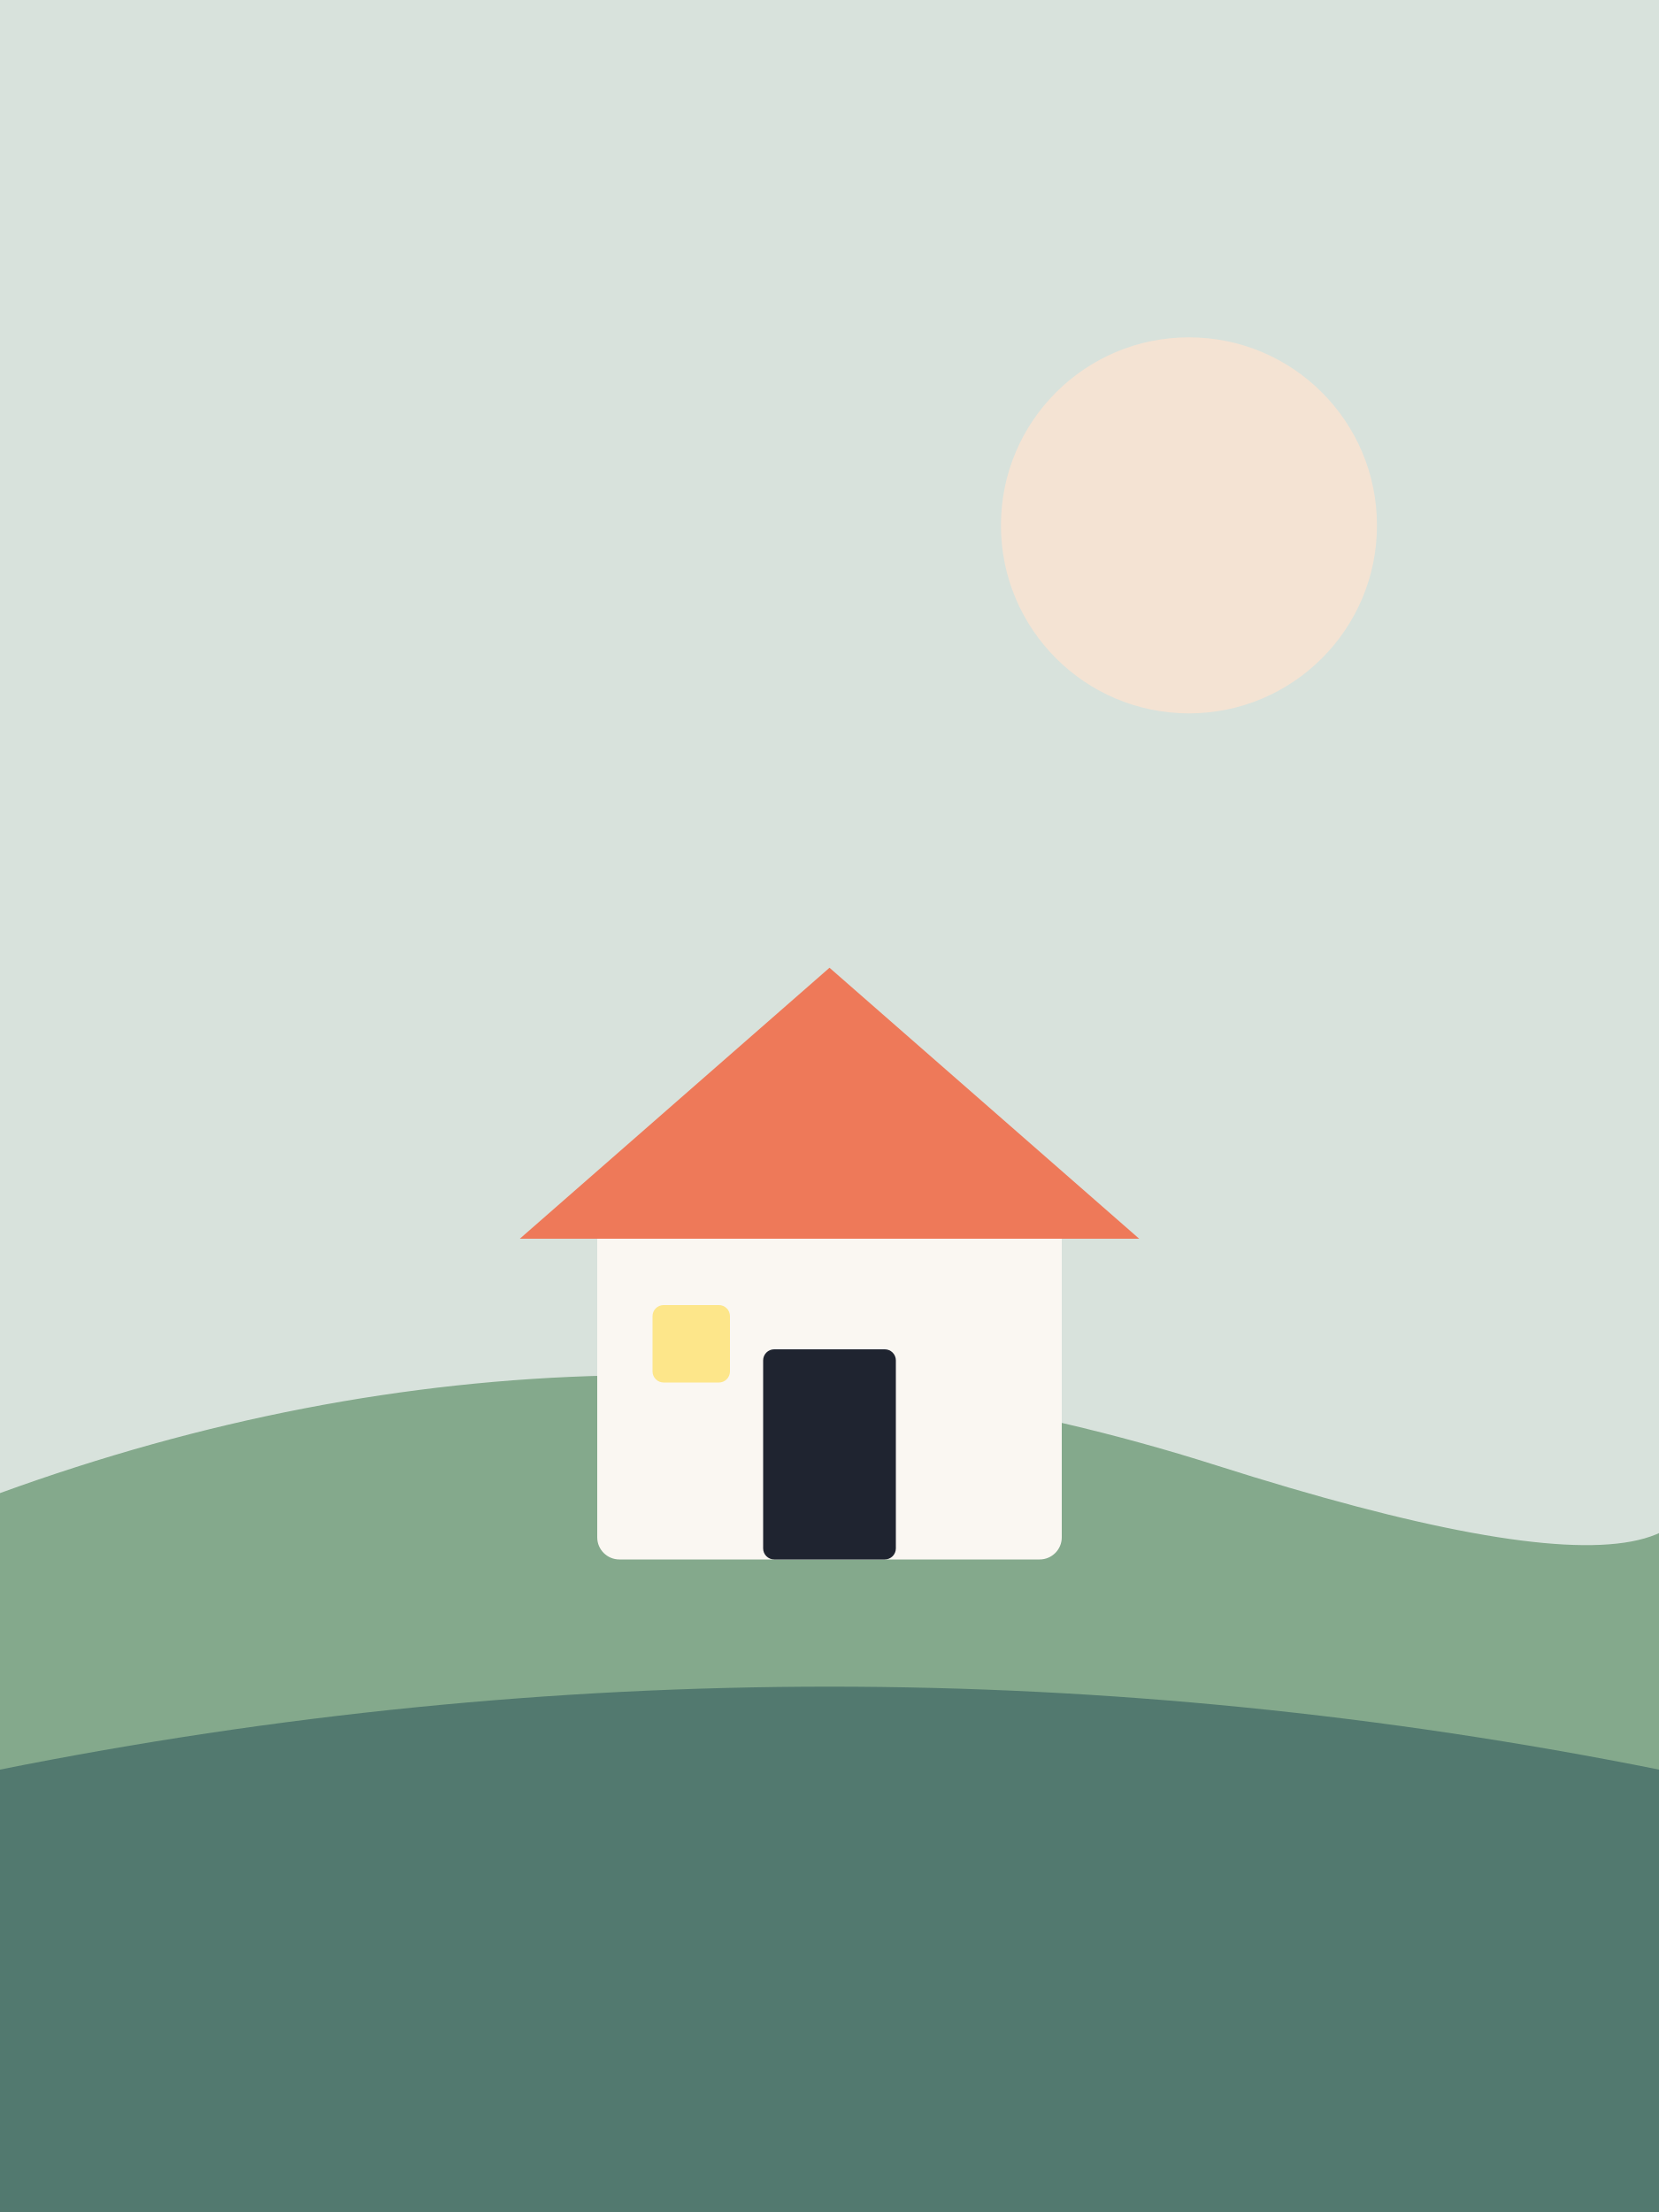
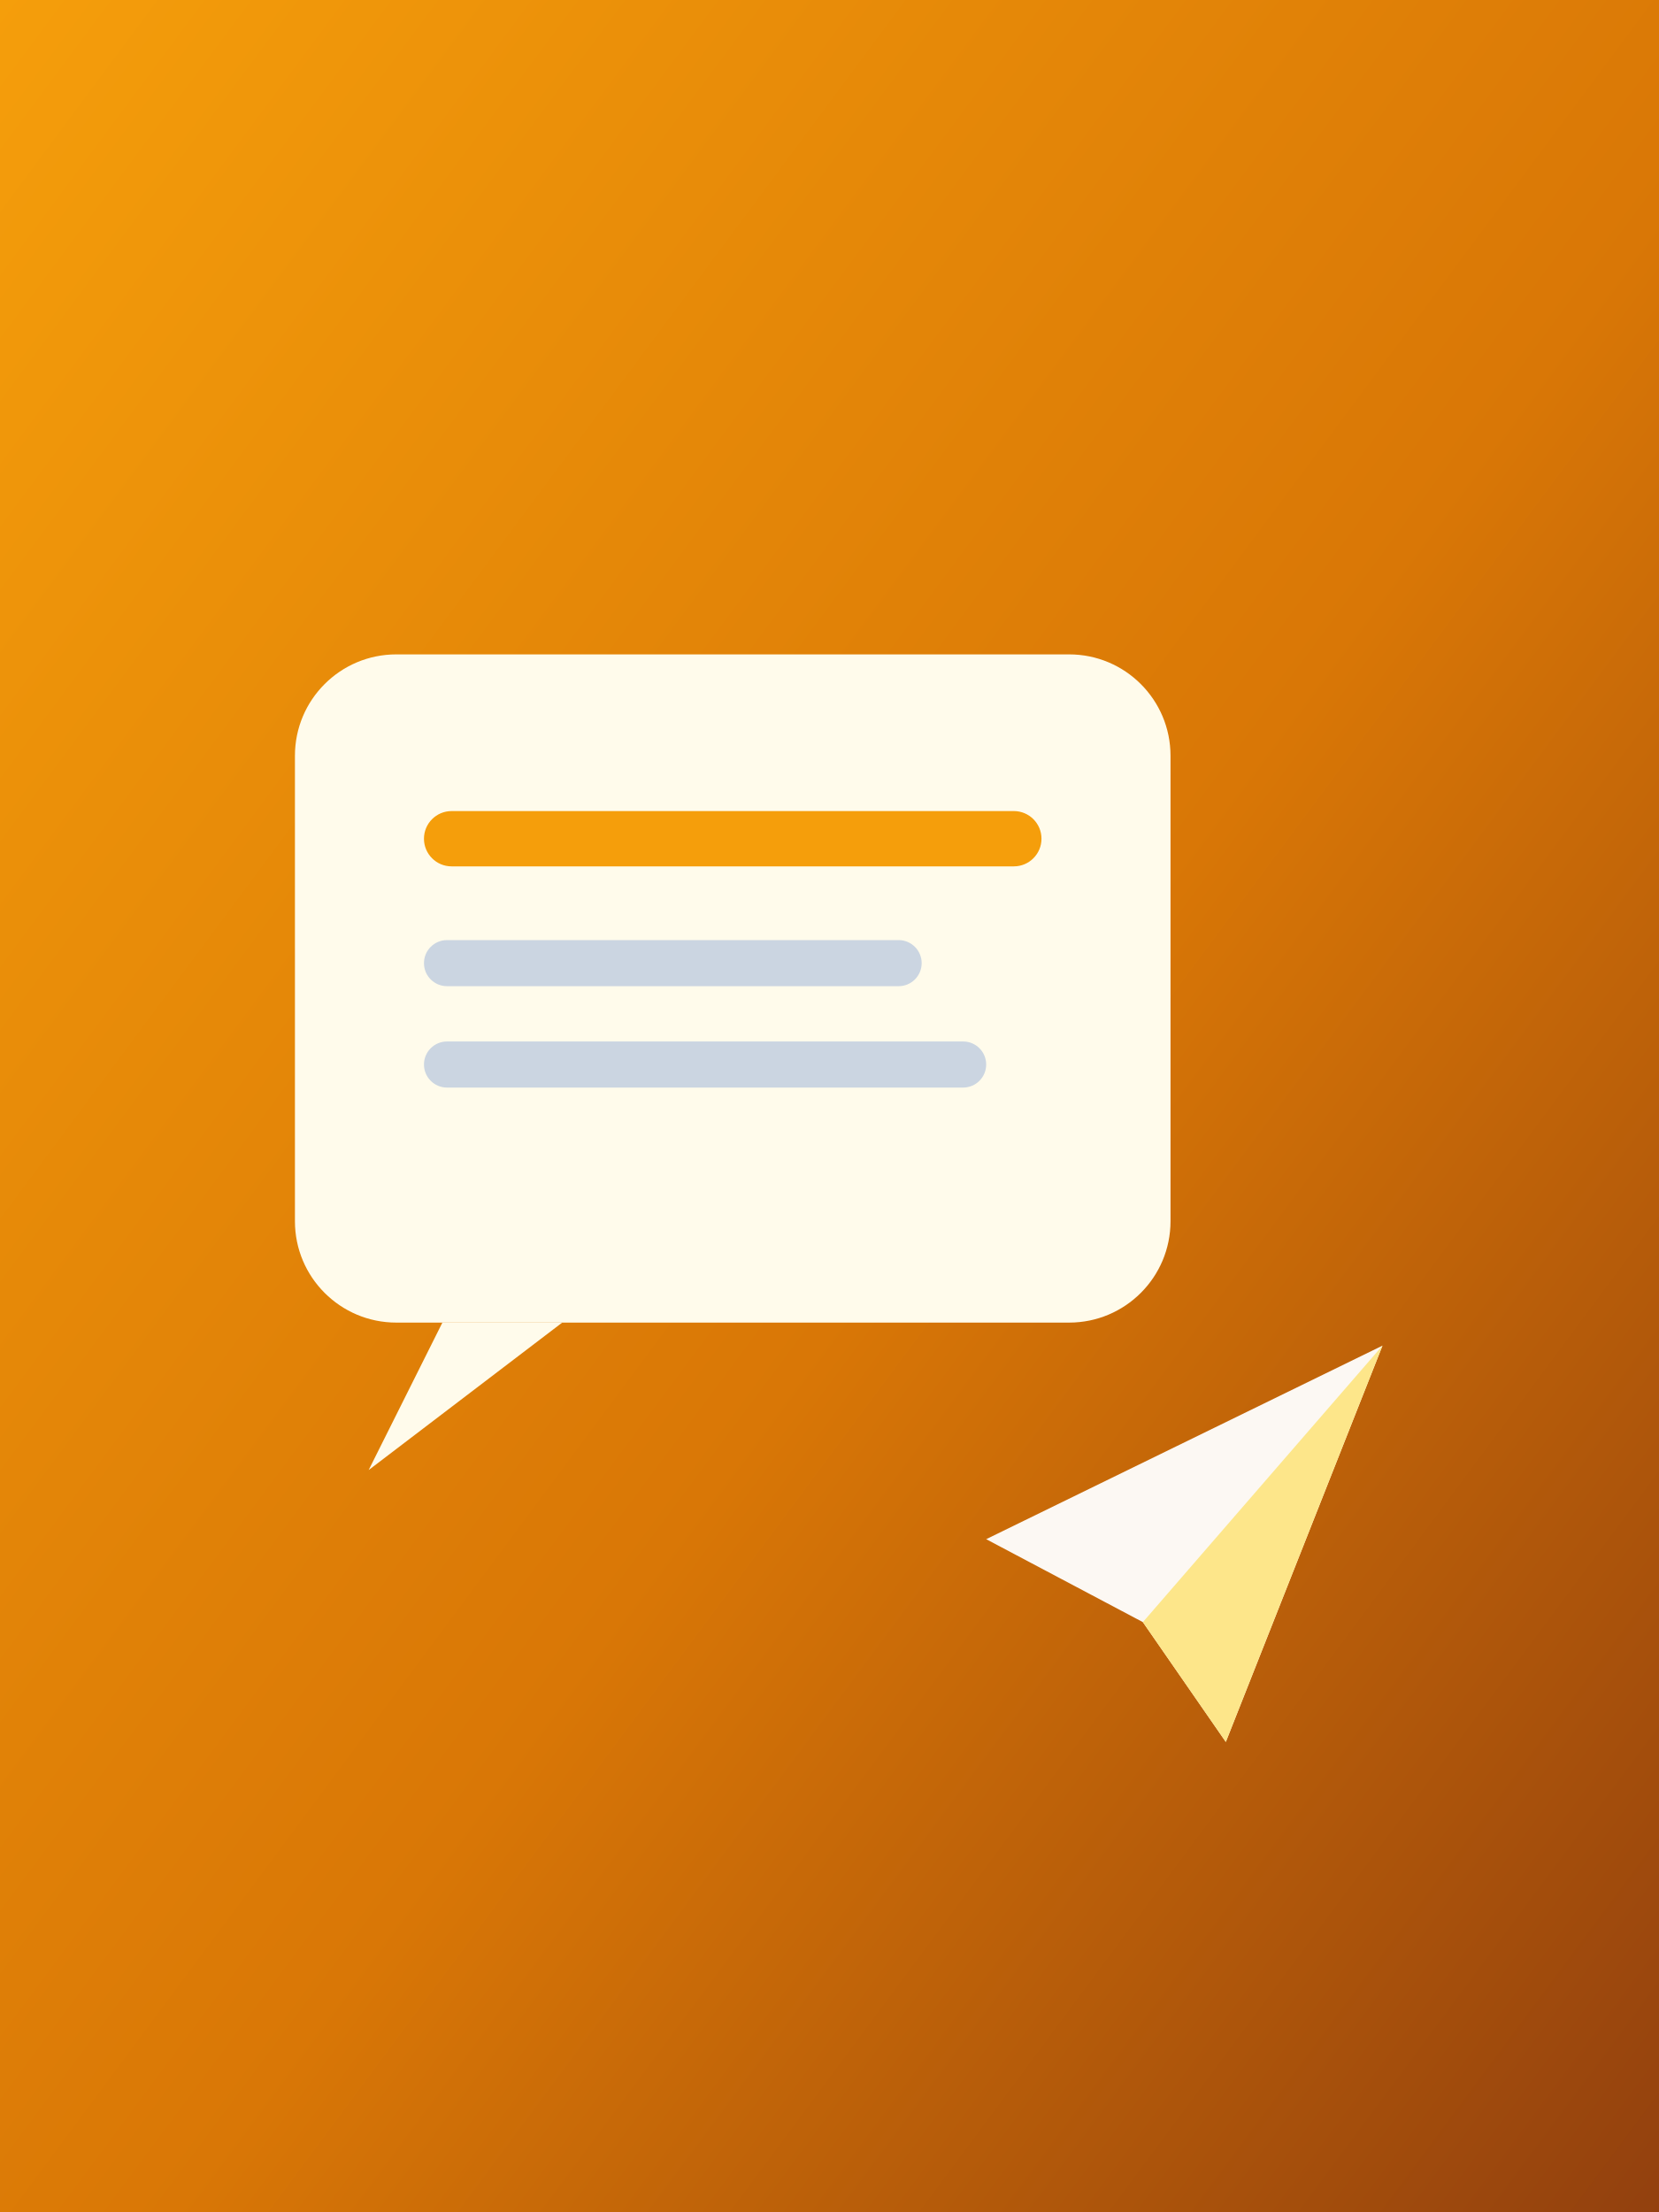
- <svg xmlns="http://www.w3.org/2000/svg" viewBox="0 0 300 400" fill="none">
-   <rect width="300" height="400" fill="#D8E2DC" />
-   <circle cx="215" cy="95" r="34" fill="#F4E3D3" />
-   <path d="M0 270 Q110 230 220 265 T300 250 L300 400 L0 400 Z" fill="#84A98C" />
-   <path d="M0 320 Q150 290 300 320 L300 400 L0 400 Z" fill="#52796F" />
-   <rect x="108" y="220" width="84" height="62" rx="4" fill="#FAF7F2" />
-   <polygon points="94,224 150,175 206,224" fill="#EE7959" />
-   <rect x="138" y="244" width="24" height="38" rx="2" fill="#1F2430" />
-   <rect x="118" y="236" width="14" height="14" rx="2" fill="#FDE68A" />
+ <svg xmlns="http://www.w3.org/2000/svg" viewBox="0 0 360 480">
+   <defs>
+     <linearGradient id="bg7" x1="0" y1="0" x2="1" y2="1">
+       <stop offset="0%" stop-color="#f59e0b" />
+       <stop offset="55%" stop-color="#d97706" />
+       <stop offset="100%" stop-color="#92400e" />
+     </linearGradient>
+   </defs>
+   <rect width="360" height="480" fill="url(#bg7)" />
+   <rect x="64" y="142" width="190" height="145" rx="22" fill="#fffbeb" />
+   <path d="M96 287l-16 32 42-32z" fill="#fffbeb" />
+   <rect x="92" y="176" width="134" height="12" rx="6" fill="#f59e0b" />
+   <rect x="92" y="204" width="108" height="10" rx="5" fill="#cbd5e1" />
+   <rect x="92" y="226" width="122" height="10" rx="5" fill="#cbd5e1" />
+   <path d="M214 334l86-42-34 86-18-26z" fill="#fff" opacity="0.95" />
+   <path d="M248 352l52-60-34 86z" fill="#fde68a" />
</svg>
